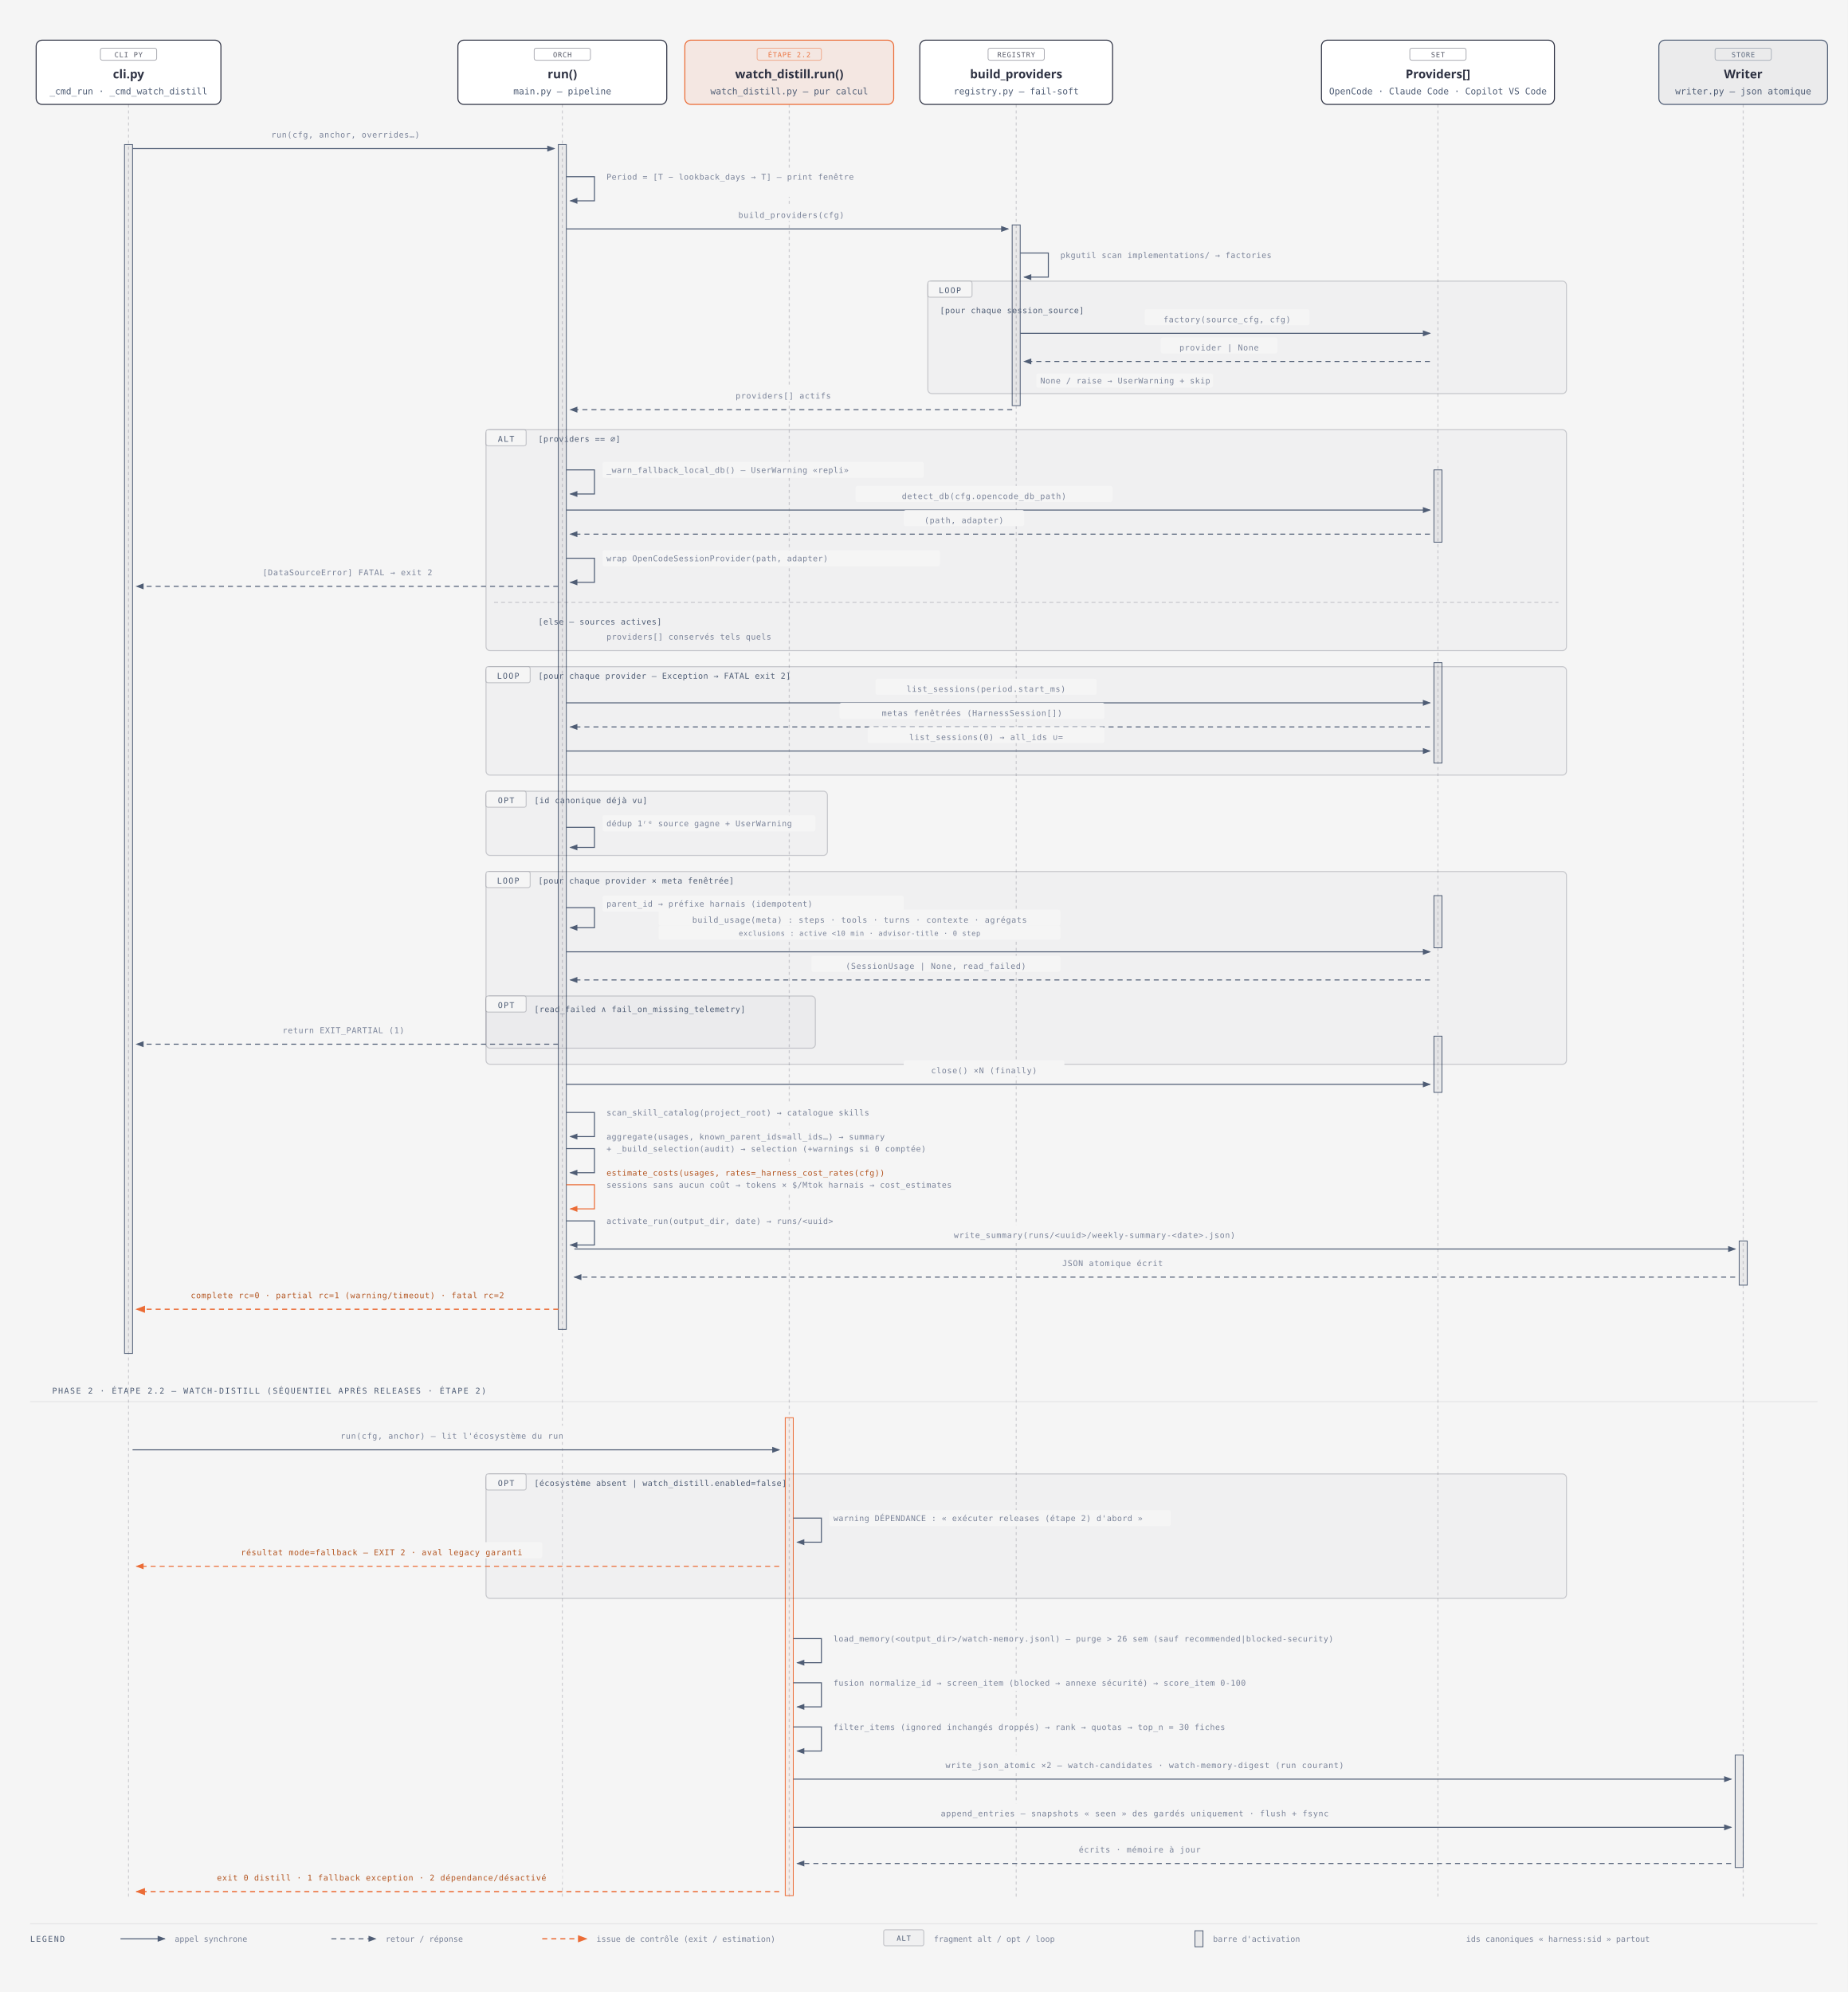
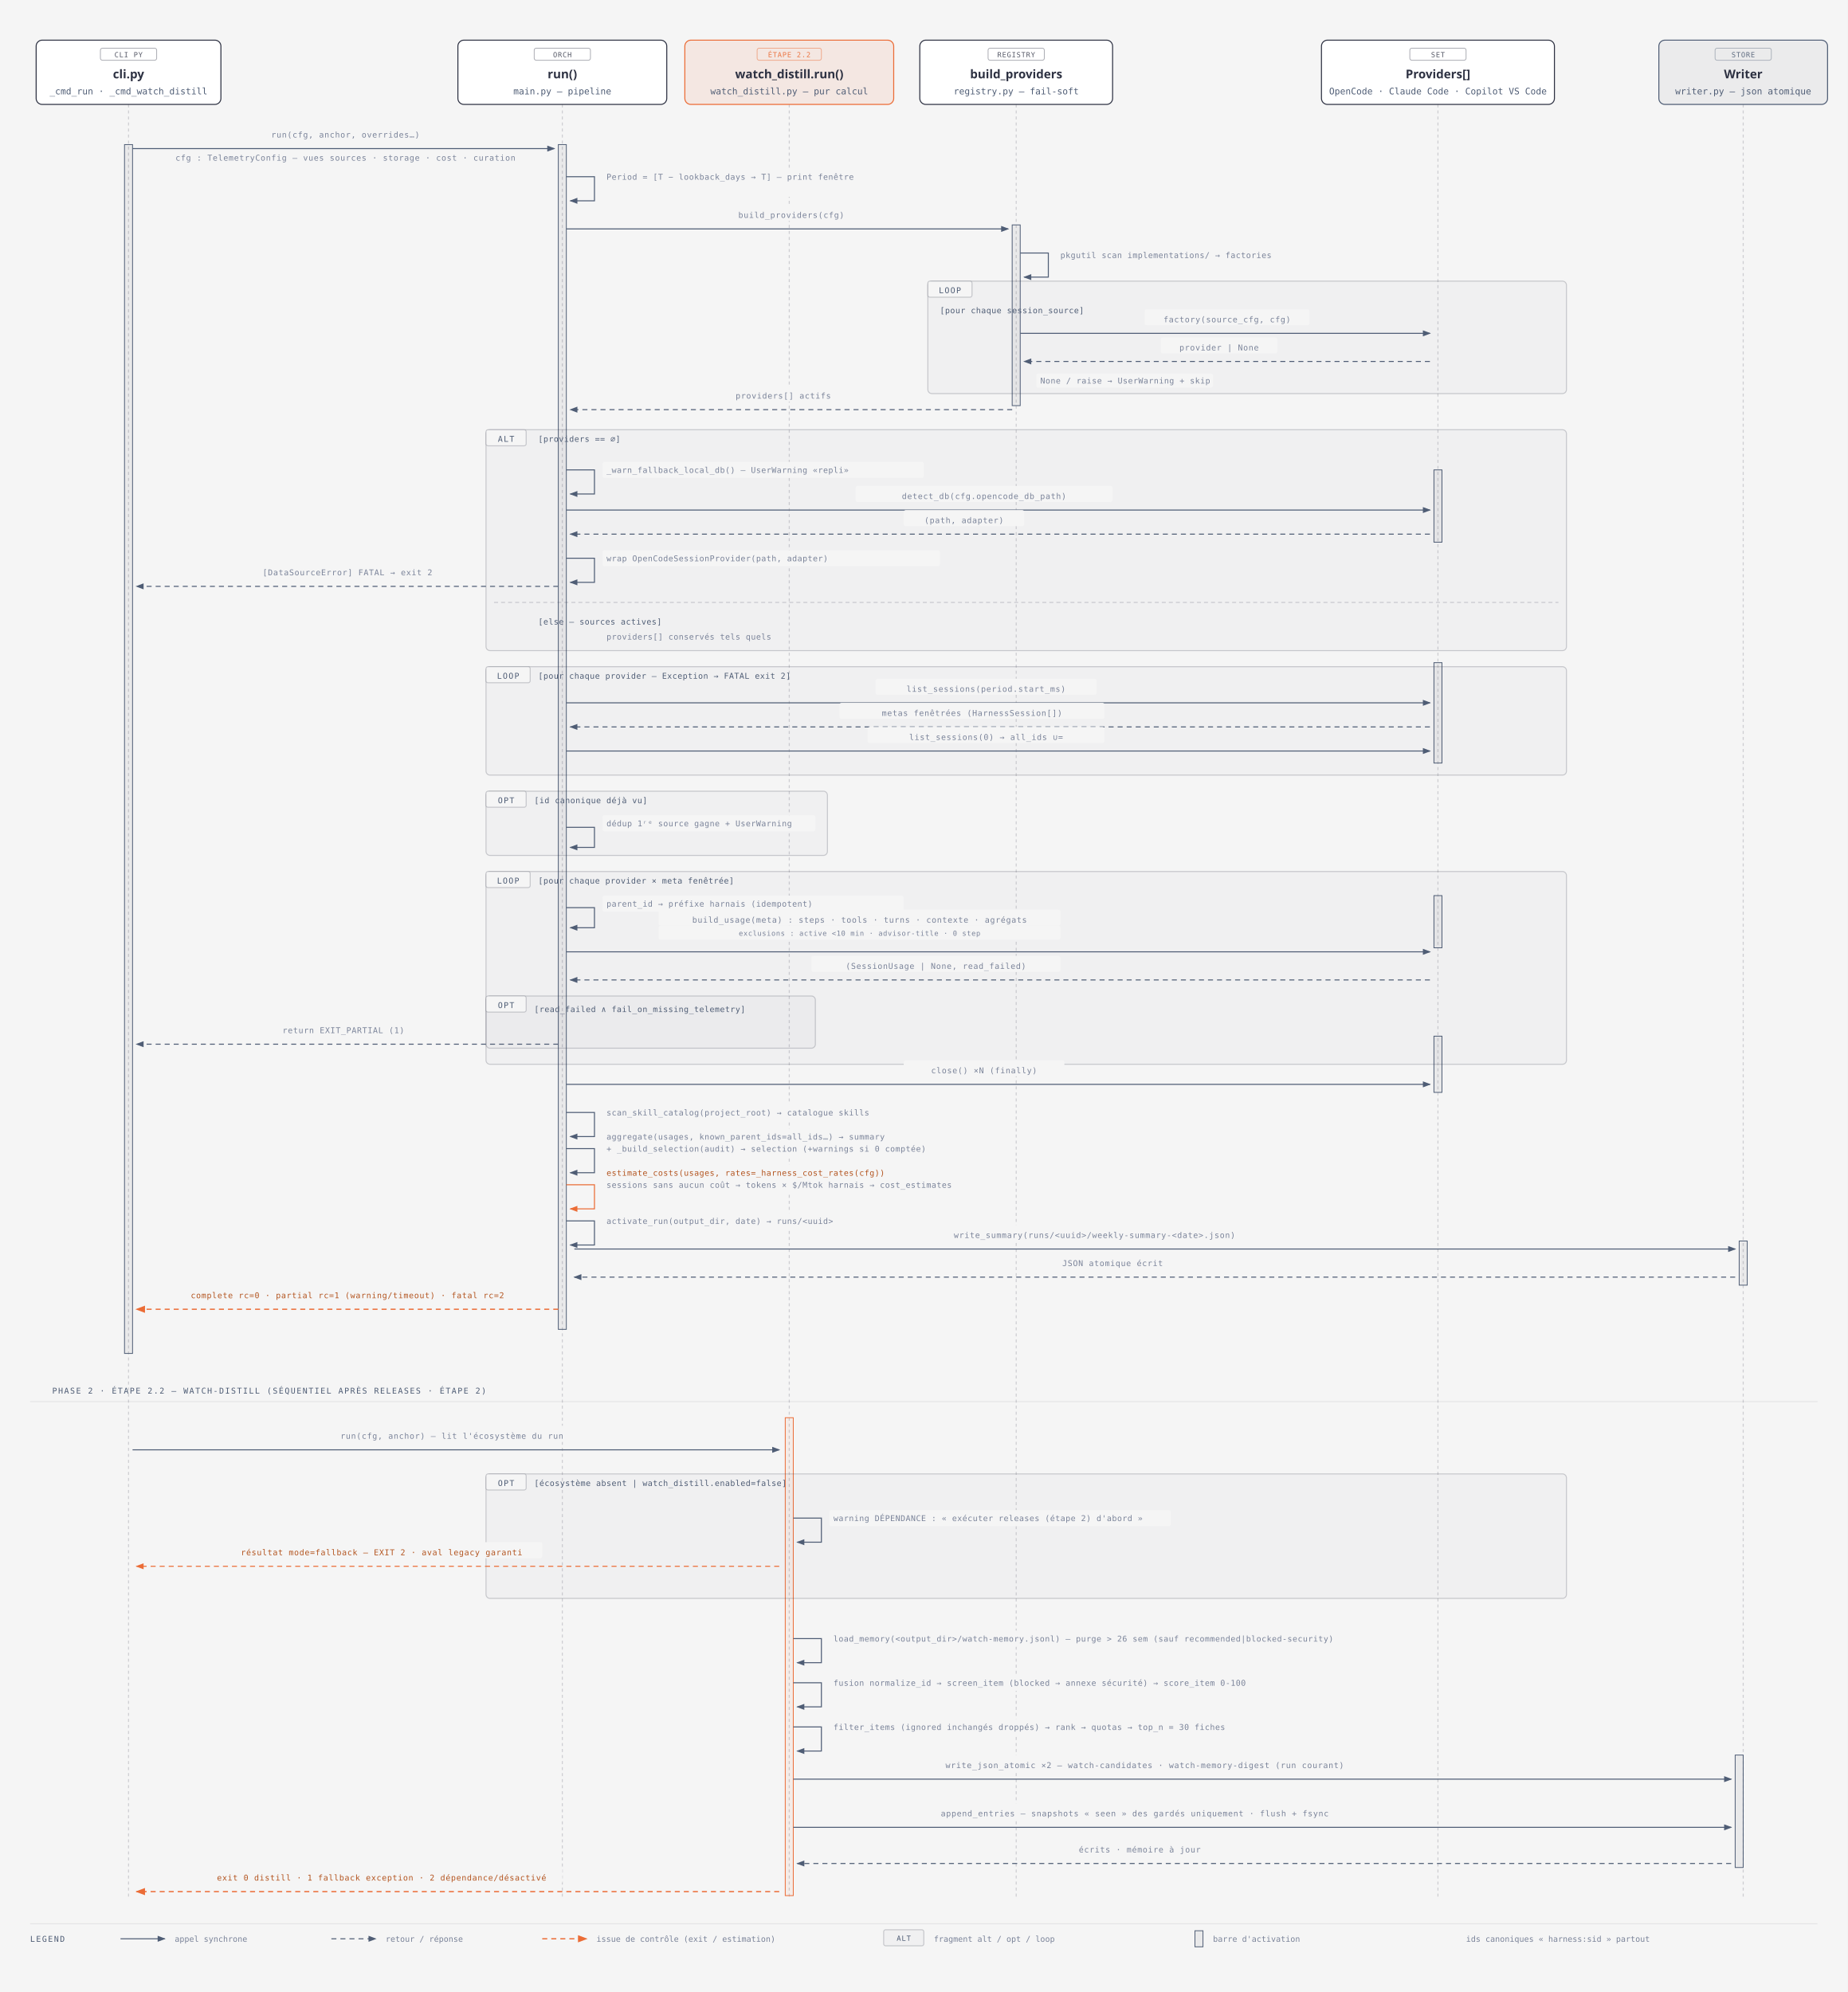
<svg viewBox="0 0 1840 1984" role="img" aria-labelledby="seq-wk-run-title seq-wk-run-desc">
  <defs>
    <marker id="swr-a" markerWidth="8" markerHeight="6" refX="7" refY="3" orient="auto">
      <polygon points="0 0,8 3,0 6" fill="#4f5d75" />
    </marker>
    <marker id="swr-ac" markerWidth="8" markerHeight="6" refX="7" refY="3" orient="auto">
      <polygon points="0 0,8 3,0 6" fill="#eb6c36" />
    </marker>
    <marker id="swr-al" markerWidth="8" markerHeight="6" refX="7" refY="3" orient="auto">
      <polygon points="0 0,8 3,0 6" fill="#2e5aa8" />
    </marker>
  </defs>
  <rect width="100%" height="100%" fill="#f5f5f5" />
  <line x1="128" y1="104" x2="128" y2="1892" stroke="rgba(45,49,66,0.20)" stroke-width="1" stroke-dasharray="3,3" />
  <line x1="560" y1="104" x2="560" y2="1892" stroke="rgba(45,49,66,0.20)" stroke-width="1" stroke-dasharray="3,3" />
  <line x1="786" y1="104" x2="786" y2="1892" stroke="rgba(45,49,66,0.20)" stroke-width="1" stroke-dasharray="3,3" />
  <line x1="1012" y1="104" x2="1012" y2="1892" stroke="rgba(45,49,66,0.20)" stroke-width="1" stroke-dasharray="3,3" />
  <line x1="1432" y1="104" x2="1432" y2="1892" stroke="rgba(45,49,66,0.20)" stroke-width="1" stroke-dasharray="3,3" />
  <line x1="1736" y1="104" x2="1736" y2="1892" stroke="rgba(45,49,66,0.20)" stroke-width="1" stroke-dasharray="3,3" />
  <rect x="36" y="40" width="184" height="64" rx="6" fill="#ffffff" stroke="#2d3142" stroke-width="1" />
  <rect x="100" y="48" width="56" height="12" rx="2" fill="transparent" stroke="rgba(45,49,66,0.40)" stroke-width="0.8" />
  <text x="128" y="57" fill="rgba(45,49,66,0.80)" font-size="7" font-family="'Geist Mono',monospace" text-anchor="middle" letter-spacing="0.08em">CLI PY</text>
  <text x="128" y="78" fill="#2d3142" font-size="12" font-weight="600" font-family="'Geist',sans-serif" text-anchor="middle">cli.py</text>
  <text x="128" y="94" fill="#4f5d75" font-size="9" font-family="'Geist Mono',monospace" text-anchor="middle">_cmd_run · _cmd_watch_distill</text>
  <rect x="456" y="40" width="208" height="64" rx="6" fill="#ffffff" stroke="#2d3142" stroke-width="1" />
  <rect x="532" y="48" width="56" height="12" rx="2" fill="transparent" stroke="rgba(45,49,66,0.40)" stroke-width="0.8" />
  <text x="560" y="57" fill="rgba(45,49,66,0.80)" font-size="7" font-family="'Geist Mono',monospace" text-anchor="middle" letter-spacing="0.08em">ORCH</text>
  <text x="560" y="78" fill="#2d3142" font-size="12" font-weight="600" font-family="'Geist',sans-serif" text-anchor="middle">run()</text>
  <text x="560" y="94" fill="#4f5d75" font-size="9" font-family="'Geist Mono',monospace" text-anchor="middle">main.py — pipeline</text>
  <rect x="682" y="40" width="208" height="64" rx="6" fill="rgba(235,108,54,0.10)" stroke="#eb6c36" stroke-width="1" />
  <rect x="754" y="48" width="64" height="12" rx="2" fill="transparent" stroke="rgba(235,108,54,0.50)" stroke-width="0.8" />
  <text x="786" y="57" fill="rgba(235,108,54,0.90)" font-size="7" font-family="'Geist Mono',monospace" text-anchor="middle" letter-spacing="0.08em">ÉTAPE 2.2</text>
  <text x="786" y="78" fill="#2d3142" font-size="12" font-weight="600" font-family="'Geist',sans-serif" text-anchor="middle">watch_distill.run()</text>
  <text x="786" y="94" fill="#4f5d75" font-size="9" font-family="'Geist Mono',monospace" text-anchor="middle">watch_distill.py — pur calcul</text>
  <rect x="916" y="40" width="192" height="64" rx="6" fill="#ffffff" stroke="#2d3142" stroke-width="1" />
  <rect x="984" y="48" width="56" height="12" rx="2" fill="transparent" stroke="rgba(45,49,66,0.40)" stroke-width="0.8" />
  <text x="1012" y="57" fill="rgba(45,49,66,0.80)" font-size="7" font-family="'Geist Mono',monospace" text-anchor="middle" letter-spacing="0.08em">REGISTRY</text>
  <text x="1012" y="78" fill="#2d3142" font-size="12" font-weight="600" font-family="'Geist',sans-serif" text-anchor="middle">build_providers</text>
  <text x="1012" y="94" fill="#4f5d75" font-size="9" font-family="'Geist Mono',monospace" text-anchor="middle">registry.py — fail-soft</text>
  <rect x="1316" y="40" width="232" height="64" rx="6" fill="#ffffff" stroke="#2d3142" stroke-width="1" />
  <rect x="1404" y="48" width="56" height="12" rx="2" fill="transparent" stroke="rgba(45,49,66,0.40)" stroke-width="0.8" />
  <text x="1432" y="57" fill="rgba(45,49,66,0.80)" font-size="7" font-family="'Geist Mono',monospace" text-anchor="middle" letter-spacing="0.08em">SET</text>
  <text x="1432" y="78" fill="#2d3142" font-size="12" font-weight="600" font-family="'Geist',sans-serif" text-anchor="middle">Providers[]</text>
  <text x="1432" y="94" fill="#4f5d75" font-size="9" font-family="'Geist Mono',monospace" text-anchor="middle">OpenCode · Claude Code · Copilot VS Code</text>
  <rect x="1652" y="40" width="168" height="64" rx="6" fill="rgba(45,49,66,0.05)" stroke="#4f5d75" stroke-width="1" />
  <rect x="1708" y="48" width="56" height="12" rx="2" fill="transparent" stroke="rgba(79,93,117,0.40)" stroke-width="0.8" />
  <text x="1736" y="57" fill="rgba(79,93,117,0.90)" font-size="7" font-family="'Geist Mono',monospace" text-anchor="middle" letter-spacing="0.08em">STORE</text>
  <text x="1736" y="78" fill="#2d3142" font-size="12" font-weight="600" font-family="'Geist',sans-serif" text-anchor="middle">Writer</text>
  <text x="1736" y="94" fill="#4f5d75" font-size="9" font-family="'Geist Mono',monospace" text-anchor="middle">writer.py — json atomique</text>
  <rect x="124" y="144" width="8" height="1204" fill="rgba(45,49,66,0.06)" stroke="#4f5d75" stroke-width="0.8" />
  <rect x="556" y="144" width="8" height="1180" fill="rgba(45,49,66,0.06)" stroke="#4f5d75" stroke-width="0.8" />
  <rect x="1008" y="224" width="8" height="180" fill="rgba(45,49,66,0.06)" stroke="#4f5d75" stroke-width="0.8" />
  <rect x="1428" y="468" width="8" height="72" fill="rgba(45,49,66,0.06)" stroke="#4f5d75" stroke-width="0.8" />
  <rect x="1428" y="660" width="8" height="100" fill="rgba(45,49,66,0.06)" stroke="#4f5d75" stroke-width="0.8" />
  <rect x="1428" y="892" width="8" height="52" fill="rgba(45,49,66,0.06)" stroke="#4f5d75" stroke-width="0.8" />
  <rect x="1428" y="1032" width="8" height="56" fill="rgba(45,49,66,0.06)" stroke="#4f5d75" stroke-width="0.8" />
  <rect x="1732" y="1236" width="8" height="44" fill="rgba(45,49,66,0.06)" stroke="#4f5d75" stroke-width="0.8" />
  <line x1="132" y1="148" x2="552" y2="148" stroke="#4f5d75" stroke-width="1" marker-end="url(#swr-a)" />
  <rect x="240" y="124" width="212" height="16" rx="2" fill="#f5f5f5" />
  <text x="344" y="137" fill="#7a8399" font-size="8" font-family="'Geist Mono',monospace" text-anchor="middle" letter-spacing="0.06em">run(cfg, anchor, overrides…)</text>
+   <text x="344" y="160" fill="#7a8399" font-size="8" font-family="'Geist Mono',monospace" text-anchor="middle" letter-spacing="0.06em">cfg : TelemetryConfig — vues sources · storage · cost · curation</text>
  <path d="M 564 176 h 28 v 24 h -24" fill="none" stroke="#4f5d75" stroke-width="1" marker-end="url(#swr-a)" />
  <rect x="600" y="168" width="264" height="28" rx="2" fill="#f5f5f5" />
  <text x="604" y="179" fill="#7a8399" font-size="8" font-family="'Geist Mono',monospace" letter-spacing="0.04em">Period = [T − lookback_days → T] — print fenêtre</text>
  <line x1="564" y1="228" x2="1004" y2="228" stroke="#4f5d75" stroke-width="1" marker-end="url(#swr-a)" />
  <rect x="720" y="204" width="136" height="16" rx="2" fill="#f5f5f5" />
  <text x="788" y="217" fill="#7a8399" font-size="8" font-family="'Geist Mono',monospace" text-anchor="middle" letter-spacing="0.06em">build_providers(cfg)</text>
  <path d="M 1016 252 h 28 v 24 h -24" fill="none" stroke="#4f5d75" stroke-width="1" marker-end="url(#swr-a)" />
  <rect x="1052" y="244" width="276" height="16" rx="2" fill="#f5f5f5" />
  <text x="1056" y="257" fill="#7a8399" font-size="8" font-family="'Geist Mono',monospace" letter-spacing="0.04em">pkgutil scan implementations/ → factories</text>
  <rect x="924" y="280" width="636" height="112" rx="4" fill="rgba(45,49,66,0.02)" stroke="rgba(45,49,66,0.22)" stroke-width="1" />
  <rect x="924" y="280" width="44" height="16" rx="2" fill="#f5f5f5" stroke="rgba(45,49,66,0.22)" stroke-width="1" />
  <text x="946" y="292" fill="#4f5d75" font-size="8" font-family="'Geist Mono',monospace" text-anchor="middle" letter-spacing="0.12em">LOOP</text>
  <text x="936" y="312" fill="#4f5d75" font-size="8" font-family="'Geist Mono',monospace" letter-spacing="0.04em">[pour chaque session_source]</text>
  <line x1="1016" y1="332" x2="1424" y2="332" stroke="#4f5d75" stroke-width="1" marker-end="url(#swr-a)" />
  <rect x="1140" y="308" width="164" height="16" rx="2" fill="#f5f5f5" />
  <text x="1222" y="321" fill="#7a8399" font-size="8" font-family="'Geist Mono',monospace" text-anchor="middle" letter-spacing="0.06em">factory(source_cfg, cfg)</text>
  <line x1="1424" y1="360" x2="1020" y2="360" stroke="#4f5d75" stroke-width="1" stroke-dasharray="5,4" marker-end="url(#swr-a)" />
  <rect x="1156" y="336" width="116" height="16" rx="2" fill="#f5f5f5" />
  <text x="1214" y="349" fill="#7a8399" font-size="8" font-family="'Geist Mono',monospace" text-anchor="middle" letter-spacing="0.06em">provider | None</text>
  <rect x="1032" y="372" width="176" height="14" rx="2" fill="#f5f5f5" />
  <text x="1036" y="382" fill="#7a8399" font-size="8" font-family="'Geist Mono',monospace" letter-spacing="0.04em">None / raise → UserWarning + skip</text>
  <line x1="1008" y1="408" x2="568" y2="408" stroke="#4f5d75" stroke-width="1" stroke-dasharray="5,4" marker-end="url(#swr-a)" />
  <rect x="704" y="384" width="152" height="16" rx="2" fill="#f5f5f5" />
  <text x="780" y="397" fill="#7a8399" font-size="8" font-family="'Geist Mono',monospace" text-anchor="middle" letter-spacing="0.06em">providers[] actifs</text>
  <rect x="484" y="428" width="1076" height="220" rx="4" fill="rgba(45,49,66,0.02)" stroke="rgba(45,49,66,0.22)" stroke-width="1" />
  <rect x="484" y="428" width="40" height="16" rx="2" fill="#f5f5f5" stroke="rgba(45,49,66,0.22)" stroke-width="1" />
  <text x="504" y="440" fill="#4f5d75" font-size="8" font-family="'Geist Mono',monospace" text-anchor="middle" letter-spacing="0.12em">ALT</text>
  <text x="536" y="440" fill="#4f5d75" font-size="8" font-family="'Geist Mono',monospace" letter-spacing="0.04em">[providers == ∅]</text>
  <path d="M 564 468 h 28 v 24 h -24" fill="none" stroke="#4f5d75" stroke-width="1" marker-end="url(#swr-a)" />
  <rect x="600" y="460" width="320" height="16" rx="2" fill="#f5f5f5" />
  <text x="604" y="471" fill="#7a8399" font-size="8" font-family="'Geist Mono',monospace" letter-spacing="0.04em">_warn_fallback_local_db() — UserWarning «repli»</text>
  <line x1="564" y1="508" x2="1424" y2="508" stroke="#4f5d75" stroke-width="1" marker-end="url(#swr-a)" />
  <rect x="852" y="484" width="256" height="16" rx="2" fill="#f5f5f5" />
  <text x="980" y="497" fill="#7a8399" font-size="8" font-family="'Geist Mono',monospace" text-anchor="middle" letter-spacing="0.06em">detect_db(cfg.opencode_db_path)</text>
  <line x1="1424" y1="532" x2="568" y2="532" stroke="#4f5d75" stroke-width="1" stroke-dasharray="5,4" marker-end="url(#swr-a)" />
  <rect x="900" y="508" width="120" height="16" rx="2" fill="#f5f5f5" />
  <text x="960" y="521" fill="#7a8399" font-size="8" font-family="'Geist Mono',monospace" text-anchor="middle" letter-spacing="0.06em">(path, adapter)</text>
  <path d="M 564 556 h 28 v 24 h -24" fill="none" stroke="#4f5d75" stroke-width="1" marker-end="url(#swr-a)" />
  <rect x="600" y="548" width="336" height="16" rx="2" fill="#f5f5f5" />
  <text x="604" y="559" fill="#7a8399" font-size="8" font-family="'Geist Mono',monospace" letter-spacing="0.04em">wrap OpenCodeSessionProvider(path, adapter)</text>
  <line x1="556" y1="584" x2="136" y2="584" stroke="#4f5d75" stroke-width="1" stroke-dasharray="5,4" marker-end="url(#swr-a)" />
  <rect x="216" y="560" width="260" height="16" rx="2" fill="#f5f5f5" />
  <text x="346" y="573" fill="#7a8399" font-size="8" font-family="'Geist Mono',monospace" text-anchor="middle" letter-spacing="0.06em">[DataSourceError] FATAL → exit 2</text>
  <line x1="492" y1="600" x2="1552" y2="600" stroke="rgba(45,49,66,0.20)" stroke-width="1" stroke-dasharray="4,3" />
  <text x="536" y="622" fill="#4f5d75" font-size="8" font-family="'Geist Mono',monospace" letter-spacing="0.04em">[else — sources actives]</text>
  <text x="604" y="637" fill="#7a8399" font-size="8" font-family="'Geist Mono',monospace" letter-spacing="0.04em">providers[] conservés tels quels</text>
  <rect x="484" y="664" width="1076" height="108" rx="4" fill="rgba(45,49,66,0.02)" stroke="rgba(45,49,66,0.22)" stroke-width="1" />
  <rect x="484" y="664" width="44" height="16" rx="2" fill="#f5f5f5" stroke="rgba(45,49,66,0.22)" stroke-width="1" />
  <text x="506" y="676" fill="#4f5d75" font-size="8" font-family="'Geist Mono',monospace" text-anchor="middle" letter-spacing="0.12em">LOOP</text>
  <text x="536" y="676" fill="#4f5d75" font-size="8" font-family="'Geist Mono',monospace" letter-spacing="0.04em">[pour chaque provider — Exception → FATAL exit 2]</text>
  <line x1="564" y1="700" x2="1424" y2="700" stroke="#4f5d75" stroke-width="1" marker-end="url(#swr-a)" />
  <rect x="872" y="676" width="220" height="16" rx="2" fill="#f5f5f5" />
  <text x="982" y="689" fill="#7a8399" font-size="8" font-family="'Geist Mono',monospace" text-anchor="middle" letter-spacing="0.06em">list_sessions(period.start_ms)</text>
  <line x1="1424" y1="724" x2="568" y2="724" stroke="#4f5d75" stroke-width="1" stroke-dasharray="5,4" marker-end="url(#swr-a)" />
  <rect x="836" y="700" width="264" height="16" rx="2" fill="#f5f5f5" />
  <text x="968" y="713" fill="#7a8399" font-size="8" font-family="'Geist Mono',monospace" text-anchor="middle" letter-spacing="0.06em">metas fenêtrées (HarnessSession[])</text>
  <line x1="564" y1="748" x2="1424" y2="748" stroke="#4f5d75" stroke-width="1" marker-end="url(#swr-a)" />
  <rect x="864" y="724" width="236" height="16" rx="2" fill="#f5f5f5" />
  <text x="982" y="737" fill="#7a8399" font-size="8" font-family="'Geist Mono',monospace" text-anchor="middle" letter-spacing="0.06em">list_sessions(0) → all_ids ∪=</text>
  <rect x="484" y="788" width="340" height="64" rx="4" fill="rgba(45,49,66,0.02)" stroke="rgba(45,49,66,0.22)" stroke-width="1" />
  <rect x="484" y="788" width="40" height="16" rx="2" fill="#f5f5f5" stroke="rgba(45,49,66,0.22)" stroke-width="1" />
  <text x="504" y="800" fill="#4f5d75" font-size="8" font-family="'Geist Mono',monospace" text-anchor="middle" letter-spacing="0.12em">OPT</text>
  <text x="532" y="800" fill="#4f5d75" font-size="8" font-family="'Geist Mono',monospace" letter-spacing="0.04em">[id canonique déjà vu]</text>
  <path d="M 564 824 h 28 v 20 h -24" fill="none" stroke="#4f5d75" stroke-width="1" marker-end="url(#swr-a)" />
  <rect x="600" y="812" width="212" height="16" rx="2" fill="#f5f5f5" />
  <text x="604" y="823" fill="#7a8399" font-size="8" font-family="'Geist Mono',monospace" letter-spacing="0.04em">dédup 1ʳᵉ source gagne + UserWarning</text>
  <rect x="484" y="868" width="1076" height="192" rx="4" fill="rgba(45,49,66,0.02)" stroke="rgba(45,49,66,0.22)" stroke-width="1" />
  <rect x="484" y="868" width="44" height="16" rx="2" fill="#f5f5f5" stroke="rgba(45,49,66,0.22)" stroke-width="1" />
  <text x="506" y="880" fill="#4f5d75" font-size="8" font-family="'Geist Mono',monospace" text-anchor="middle" letter-spacing="0.12em">LOOP</text>
  <text x="536" y="880" fill="#4f5d75" font-size="8" font-family="'Geist Mono',monospace" letter-spacing="0.04em">[pour chaque provider × meta fenêtrée]</text>
  <path d="M 564 904 h 28 v 20 h -24" fill="none" stroke="#4f5d75" stroke-width="1" marker-end="url(#swr-a)" />
  <rect x="600" y="892" width="300" height="16" rx="2" fill="#f5f5f5" />
  <text x="604" y="903" fill="#7a8399" font-size="8" font-family="'Geist Mono',monospace" letter-spacing="0.04em">parent_id → préfixe harnais (idempotent)</text>
  <line x1="564" y1="948" x2="1424" y2="948" stroke="#4f5d75" stroke-width="1" marker-end="url(#swr-a)" />
  <rect x="656" y="906" width="400" height="16" rx="2" fill="#f5f5f5" />
  <text x="856" y="919" fill="#7a8399" font-size="8" font-family="'Geist Mono',monospace" text-anchor="middle" letter-spacing="0.06em">build_usage(meta) : steps · tools · turns · contexte · agrégats</text>
  <rect x="656" y="922" width="400" height="14" rx="2" fill="#f5f5f5" />
  <text x="856" y="932" fill="#7a8399" font-size="7" font-family="'Geist Mono',monospace" text-anchor="middle" letter-spacing="0.06em">exclusions : active &lt;10 min · advisor-title · 0 step</text>
  <line x1="1424" y1="976" x2="568" y2="976" stroke="#4f5d75" stroke-width="1" stroke-dasharray="5,4" marker-end="url(#swr-a)" />
  <rect x="808" y="952" width="248" height="16" rx="2" fill="#f5f5f5" />
  <text x="932" y="965" fill="#7a8399" font-size="8" font-family="'Geist Mono',monospace" text-anchor="middle" letter-spacing="0.06em">(SessionUsage | None, read_failed)</text>
  <rect x="484" y="992" width="328" height="52" rx="4" fill="rgba(45,49,66,0.02)" stroke="rgba(45,49,66,0.22)" stroke-width="1" />
  <rect x="484" y="992" width="40" height="16" rx="2" fill="#f5f5f5" stroke="rgba(45,49,66,0.22)" stroke-width="1" />
  <text x="504" y="1004" fill="#4f5d75" font-size="8" font-family="'Geist Mono',monospace" text-anchor="middle" letter-spacing="0.12em">OPT</text>
  <text x="532" y="1008" fill="#4f5d75" font-size="8" font-family="'Geist Mono',monospace" letter-spacing="0.04em">[read_failed ∧ fail_on_missing_telemetry]</text>
  <line x1="556" y1="1040" x2="136" y2="1040" stroke="#4f5d75" stroke-width="1" stroke-dasharray="5,4" marker-end="url(#swr-a)" />
  <rect x="240" y="1016" width="204" height="16" rx="2" fill="#f5f5f5" />
  <text x="342" y="1029" fill="#7a8399" font-size="8" font-family="'Geist Mono',monospace" text-anchor="middle" letter-spacing="0.06em">return EXIT_PARTIAL (1)</text>
  <line x1="564" y1="1080" x2="1424" y2="1080" stroke="#4f5d75" stroke-width="1" marker-end="url(#swr-a)" />
  <rect x="900" y="1056" width="160" height="16" rx="2" fill="#f5f5f5" />
  <text x="980" y="1069" fill="#7a8399" font-size="8" font-family="'Geist Mono',monospace" text-anchor="middle" letter-spacing="0.06em">close() ×N (finally)</text>
  <path d="M 564 1108 h 28 v 24 h -24" fill="none" stroke="#4f5d75" stroke-width="1" marker-end="url(#swr-a)" />
  <rect x="600" y="1100" width="304" height="16" rx="2" fill="#f5f5f5" />
  <text x="604" y="1111" fill="#7a8399" font-size="8" font-family="'Geist Mono',monospace" letter-spacing="0.04em">scan_skill_catalog(project_root) → catalogue skills</text>
  <path d="M 564 1144 h 28 v 24 h -24" fill="none" stroke="#4f5d75" stroke-width="1" marker-end="url(#swr-a)" />
  <rect x="600" y="1124" width="356" height="28" rx="2" fill="#f5f5f5" />
  <text x="604" y="1135" fill="#7a8399" font-size="8" font-family="'Geist Mono',monospace" letter-spacing="0.04em">aggregate(usages, known_parent_ids=all_ids…) → summary</text>
  <text x="604" y="1147" fill="#7a8399" font-size="8" font-family="'Geist Mono',monospace" letter-spacing="0.04em">+ _build_selection(audit) → selection (+warnings si 0 comptée)</text>
  <path d="M 564 1180 h 28 v 24 h -24" fill="none" stroke="#eb6c36" stroke-width="1" marker-end="url(#swr-ac)" />
  <rect x="600" y="1160" width="356" height="28" rx="2" fill="#f5f5f5" />
  <text x="604" y="1171" fill="#b3541f" font-size="8" font-family="'Geist Mono',monospace" letter-spacing="0.04em">estimate_costs(usages, rates=_harness_cost_rates(cfg))</text>
  <text x="604" y="1183" fill="#7a8399" font-size="8" font-family="'Geist Mono',monospace" letter-spacing="0.04em">sessions sans aucun coût → tokens × $/Mtok harnais → cost_estimates</text>
  <path d="M 564 1216 h 28 v 24 h -24" fill="none" stroke="#4f5d75" stroke-width="1" marker-end="url(#swr-a)" />
  <rect x="600" y="1208" width="288" height="16" rx="2" fill="#f5f5f5" />
  <text x="604" y="1219" fill="#7a8399" font-size="8" font-family="'Geist Mono',monospace" letter-spacing="0.04em">activate_run(output_dir, date) → runs/&lt;uuid&gt;</text>
  <line x1="572" y1="1244" x2="1728" y2="1244" stroke="#4f5d75" stroke-width="1" marker-end="url(#swr-a)" />
  <rect x="880" y="1220" width="420" height="16" rx="2" fill="#f5f5f5" />
  <text x="1090" y="1233" fill="#7a8399" font-size="8" font-family="'Geist Mono',monospace" text-anchor="middle" letter-spacing="0.06em">write_summary(runs/&lt;uuid&gt;/weekly-summary-&lt;date&gt;.json)</text>
  <line x1="1728" y1="1272" x2="572" y2="1272" stroke="#4f5d75" stroke-width="1" stroke-dasharray="5,4" marker-end="url(#swr-a)" />
  <rect x="1032" y="1248" width="152" height="16" rx="2" fill="#f5f5f5" />
  <text x="1108" y="1261" fill="#7a8399" font-size="8" font-family="'Geist Mono',monospace" text-anchor="middle" letter-spacing="0.06em">JSON atomique écrit</text>
  <line x1="556" y1="1304" x2="136" y2="1304" stroke="#eb6c36" stroke-width="1.2" stroke-dasharray="5,4" marker-end="url(#swr-ac)" />
  <rect x="196" y="1280" width="300" height="16" rx="2" fill="#f5f5f5" />
  <text x="346" y="1293" fill="#b3541f" font-size="8" font-family="'Geist Mono',monospace" text-anchor="middle" letter-spacing="0.06em">complete rc=0 · partial rc=1 (warning/timeout) · fatal rc=2</text>
  <text x="52" y="1388" fill="#4f5d75" font-size="8" font-family="'Geist Mono',monospace" letter-spacing="0.14em">PHASE 2 · ÉTAPE 2.2 — WATCH-DISTILL (SÉQUENTIEL APRÈS RELEASES · ÉTAPE 2)</text>
  <line x1="30" y1="1396" x2="1810" y2="1396" stroke="rgba(45,49,66,0.10)" stroke-width="0.8" />
  <rect x="782" y="1412" width="8" height="476" fill="rgba(235,108,54,0.07)" stroke="#eb6c36" stroke-width="0.8" />
  <rect x="1728" y="1748" width="8" height="112" fill="rgba(45,49,66,0.06)" stroke="#4f5d75" stroke-width="0.8" />
  <line x1="132" y1="1444" x2="776" y2="1444" stroke="#4f5d75" stroke-width="1" marker-end="url(#swr-a)" />
  <rect x="330" y="1420" width="240" height="16" rx="2" fill="#f5f5f5" />
  <text x="450" y="1433" fill="#7a8399" font-size="8" font-family="'Geist Mono',monospace" text-anchor="middle" letter-spacing="0.06em">run(cfg, anchor) — lit l'écosystème du run</text>
  <rect x="484" y="1468" width="1076" height="124" rx="4" fill="rgba(45,49,66,0.02)" stroke="rgba(45,49,66,0.22)" stroke-width="1" />
  <rect x="484" y="1468" width="40" height="16" rx="2" fill="#f5f5f5" stroke="rgba(45,49,66,0.22)" stroke-width="1" />
  <text x="504" y="1480" fill="#4f5d75" font-size="8" font-family="'Geist Mono',monospace" text-anchor="middle" letter-spacing="0.12em">OPT</text>
  <text x="532" y="1480" fill="#4f5d75" font-size="8" font-family="'Geist Mono',monospace" letter-spacing="0.04em">[écosystème absent | watch_distill.enabled=false]</text>
  <path d="M 790 1512 h 28 v 24 h -24" fill="none" stroke="#4f5d75" stroke-width="1" marker-end="url(#swr-a)" />
  <rect x="826" y="1504" width="340" height="16" rx="2" fill="#f5f5f5" />
  <text x="830" y="1515" fill="#7a8399" font-size="8" font-family="'Geist Mono',monospace" letter-spacing="0.04em">warning DÉPENDANCE : « exécuter releases (étape 2) d'abord »</text>
  <line x1="776" y1="1560" x2="136" y2="1560" stroke="#eb6c36" stroke-width="1" stroke-dasharray="5,4" marker-end="url(#swr-ac)" />
  <rect x="220" y="1536" width="320" height="16" rx="2" fill="#f5f5f5" />
  <text x="380" y="1549" fill="#b3541f" font-size="8" font-family="'Geist Mono',monospace" text-anchor="middle" letter-spacing="0.06em">résultat mode=fallback — EXIT 2 · aval legacy garanti</text>
  <path d="M 790 1632 h 28 v 24 h -24" fill="none" stroke="#4f5d75" stroke-width="1" marker-end="url(#swr-a)" />
  <rect x="826" y="1624" width="430" height="16" rx="2" fill="#f5f5f5" />
  <text x="830" y="1635" fill="#7a8399" font-size="8" font-family="'Geist Mono',monospace" letter-spacing="0.04em">load_memory(&lt;output_dir&gt;/watch-memory.jsonl) — purge &gt; 26 sem (sauf recommended|blocked-security)</text>
  <path d="M 790 1676 h 28 v 24 h -24" fill="none" stroke="#4f5d75" stroke-width="1" marker-end="url(#swr-a)" />
  <rect x="826" y="1668" width="430" height="16" rx="2" fill="#f5f5f5" />
  <text x="830" y="1679" fill="#7a8399" font-size="8" font-family="'Geist Mono',monospace" letter-spacing="0.04em">fusion normalize_id → screen_item (blocked → annexe sécurité) → score_item 0-100</text>
  <path d="M 790 1720 h 28 v 24 h -24" fill="none" stroke="#4f5d75" stroke-width="1" marker-end="url(#swr-a)" />
  <rect x="826" y="1712" width="430" height="16" rx="2" fill="#f5f5f5" />
  <text x="830" y="1723" fill="#7a8399" font-size="8" font-family="'Geist Mono',monospace" letter-spacing="0.04em">filter_items (ignored inchangés droppés) → rank → quotas → top_n = 30 fiches</text>
  <line x1="790" y1="1772" x2="1724" y2="1772" stroke="#4f5d75" stroke-width="1" marker-end="url(#swr-a)" />
  <rect x="900" y="1748" width="480" height="16" rx="2" fill="#f5f5f5" />
  <text x="1140" y="1761" fill="#7a8399" font-size="8" font-family="'Geist Mono',monospace" text-anchor="middle" letter-spacing="0.06em">write_json_atomic ×2 — watch-candidates · watch-memory-digest (run courant)</text>
  <line x1="790" y1="1820" x2="1724" y2="1820" stroke="#4f5d75" stroke-width="1" marker-end="url(#swr-a)" />
  <rect x="900" y="1796" width="460" height="16" rx="2" fill="#f5f5f5" />
  <text x="1130" y="1809" fill="#7a8399" font-size="8" font-family="'Geist Mono',monospace" text-anchor="middle" letter-spacing="0.06em">append_entries — snapshots « seen » des gardés uniquement · flush + fsync</text>
  <line x1="1724" y1="1856" x2="794" y2="1856" stroke="#4f5d75" stroke-width="1" stroke-dasharray="5,4" marker-end="url(#swr-a)" />
  <rect x="1050" y="1832" width="170" height="16" rx="2" fill="#f5f5f5" />
  <text x="1135" y="1845" fill="#7a8399" font-size="8" font-family="'Geist Mono',monospace" text-anchor="middle" letter-spacing="0.06em">écrits · mémoire à jour</text>
  <line x1="776" y1="1884" x2="136" y2="1884" stroke="#eb6c36" stroke-width="1.2" stroke-dasharray="5,4" marker-end="url(#swr-ac)" />
  <rect x="200" y="1860" width="360" height="16" rx="2" fill="#f5f5f5" />
  <text x="380" y="1873" fill="#b3541f" font-size="8" font-family="'Geist Mono',monospace" text-anchor="middle" letter-spacing="0.06em">exit 0 distill · 1 fallback exception · 2 dépendance/désactivé</text>
  <line x1="30" y1="1916" x2="1810" y2="1916" stroke="rgba(45,49,66,0.10)" stroke-width="0.8" />
  <text x="30" y="1934" fill="#4f5d75" font-size="8" font-family="'Geist Mono',monospace" letter-spacing="0.14em">LEGEND</text>
  <line x1="120" y1="1931" x2="164" y2="1931" stroke="#4f5d75" stroke-width="1" marker-end="url(#swr-a)" />
  <text x="174" y="1934" fill="#7a8399" font-size="8" font-family="'Geist Mono',monospace">appel synchrone</text>
  <line x1="330" y1="1931" x2="374" y2="1931" stroke="#4f5d75" stroke-width="1" stroke-dasharray="5,4" marker-end="url(#swr-a)" />
  <text x="384" y="1934" fill="#7a8399" font-size="8" font-family="'Geist Mono',monospace">retour / réponse</text>
  <line x1="540" y1="1931" x2="584" y2="1931" stroke="#eb6c36" stroke-width="1.2" stroke-dasharray="5,4" marker-end="url(#swr-ac)" />
  <text x="594" y="1934" fill="#7a8399" font-size="8" font-family="'Geist Mono',monospace">issue de contrôle (exit / estimation)</text>
  <rect x="880" y="1922" width="40" height="16" rx="2" fill="rgba(45,49,66,0.02)" stroke="rgba(45,49,66,0.22)" stroke-width="1" />
  <text x="900" y="1933" fill="#4f5d75" font-size="7" font-family="'Geist Mono',monospace" text-anchor="middle" letter-spacing="0.10em">ALT</text>
  <text x="930" y="1934" fill="#7a8399" font-size="8" font-family="'Geist Mono',monospace">fragment alt / opt / loop</text>
  <rect x="1190" y="1923" width="8" height="16" fill="rgba(45,49,66,0.06)" stroke="#4f5d75" stroke-width="0.8" />
  <text x="1208" y="1934" fill="#7a8399" font-size="8" font-family="'Geist Mono',monospace">barre d'activation</text>
  <text x="1460" y="1934" fill="#7a8399" font-size="8" font-family="'Geist Mono',monospace">ids canoniques « harness:sid » partout</text>
</svg>
